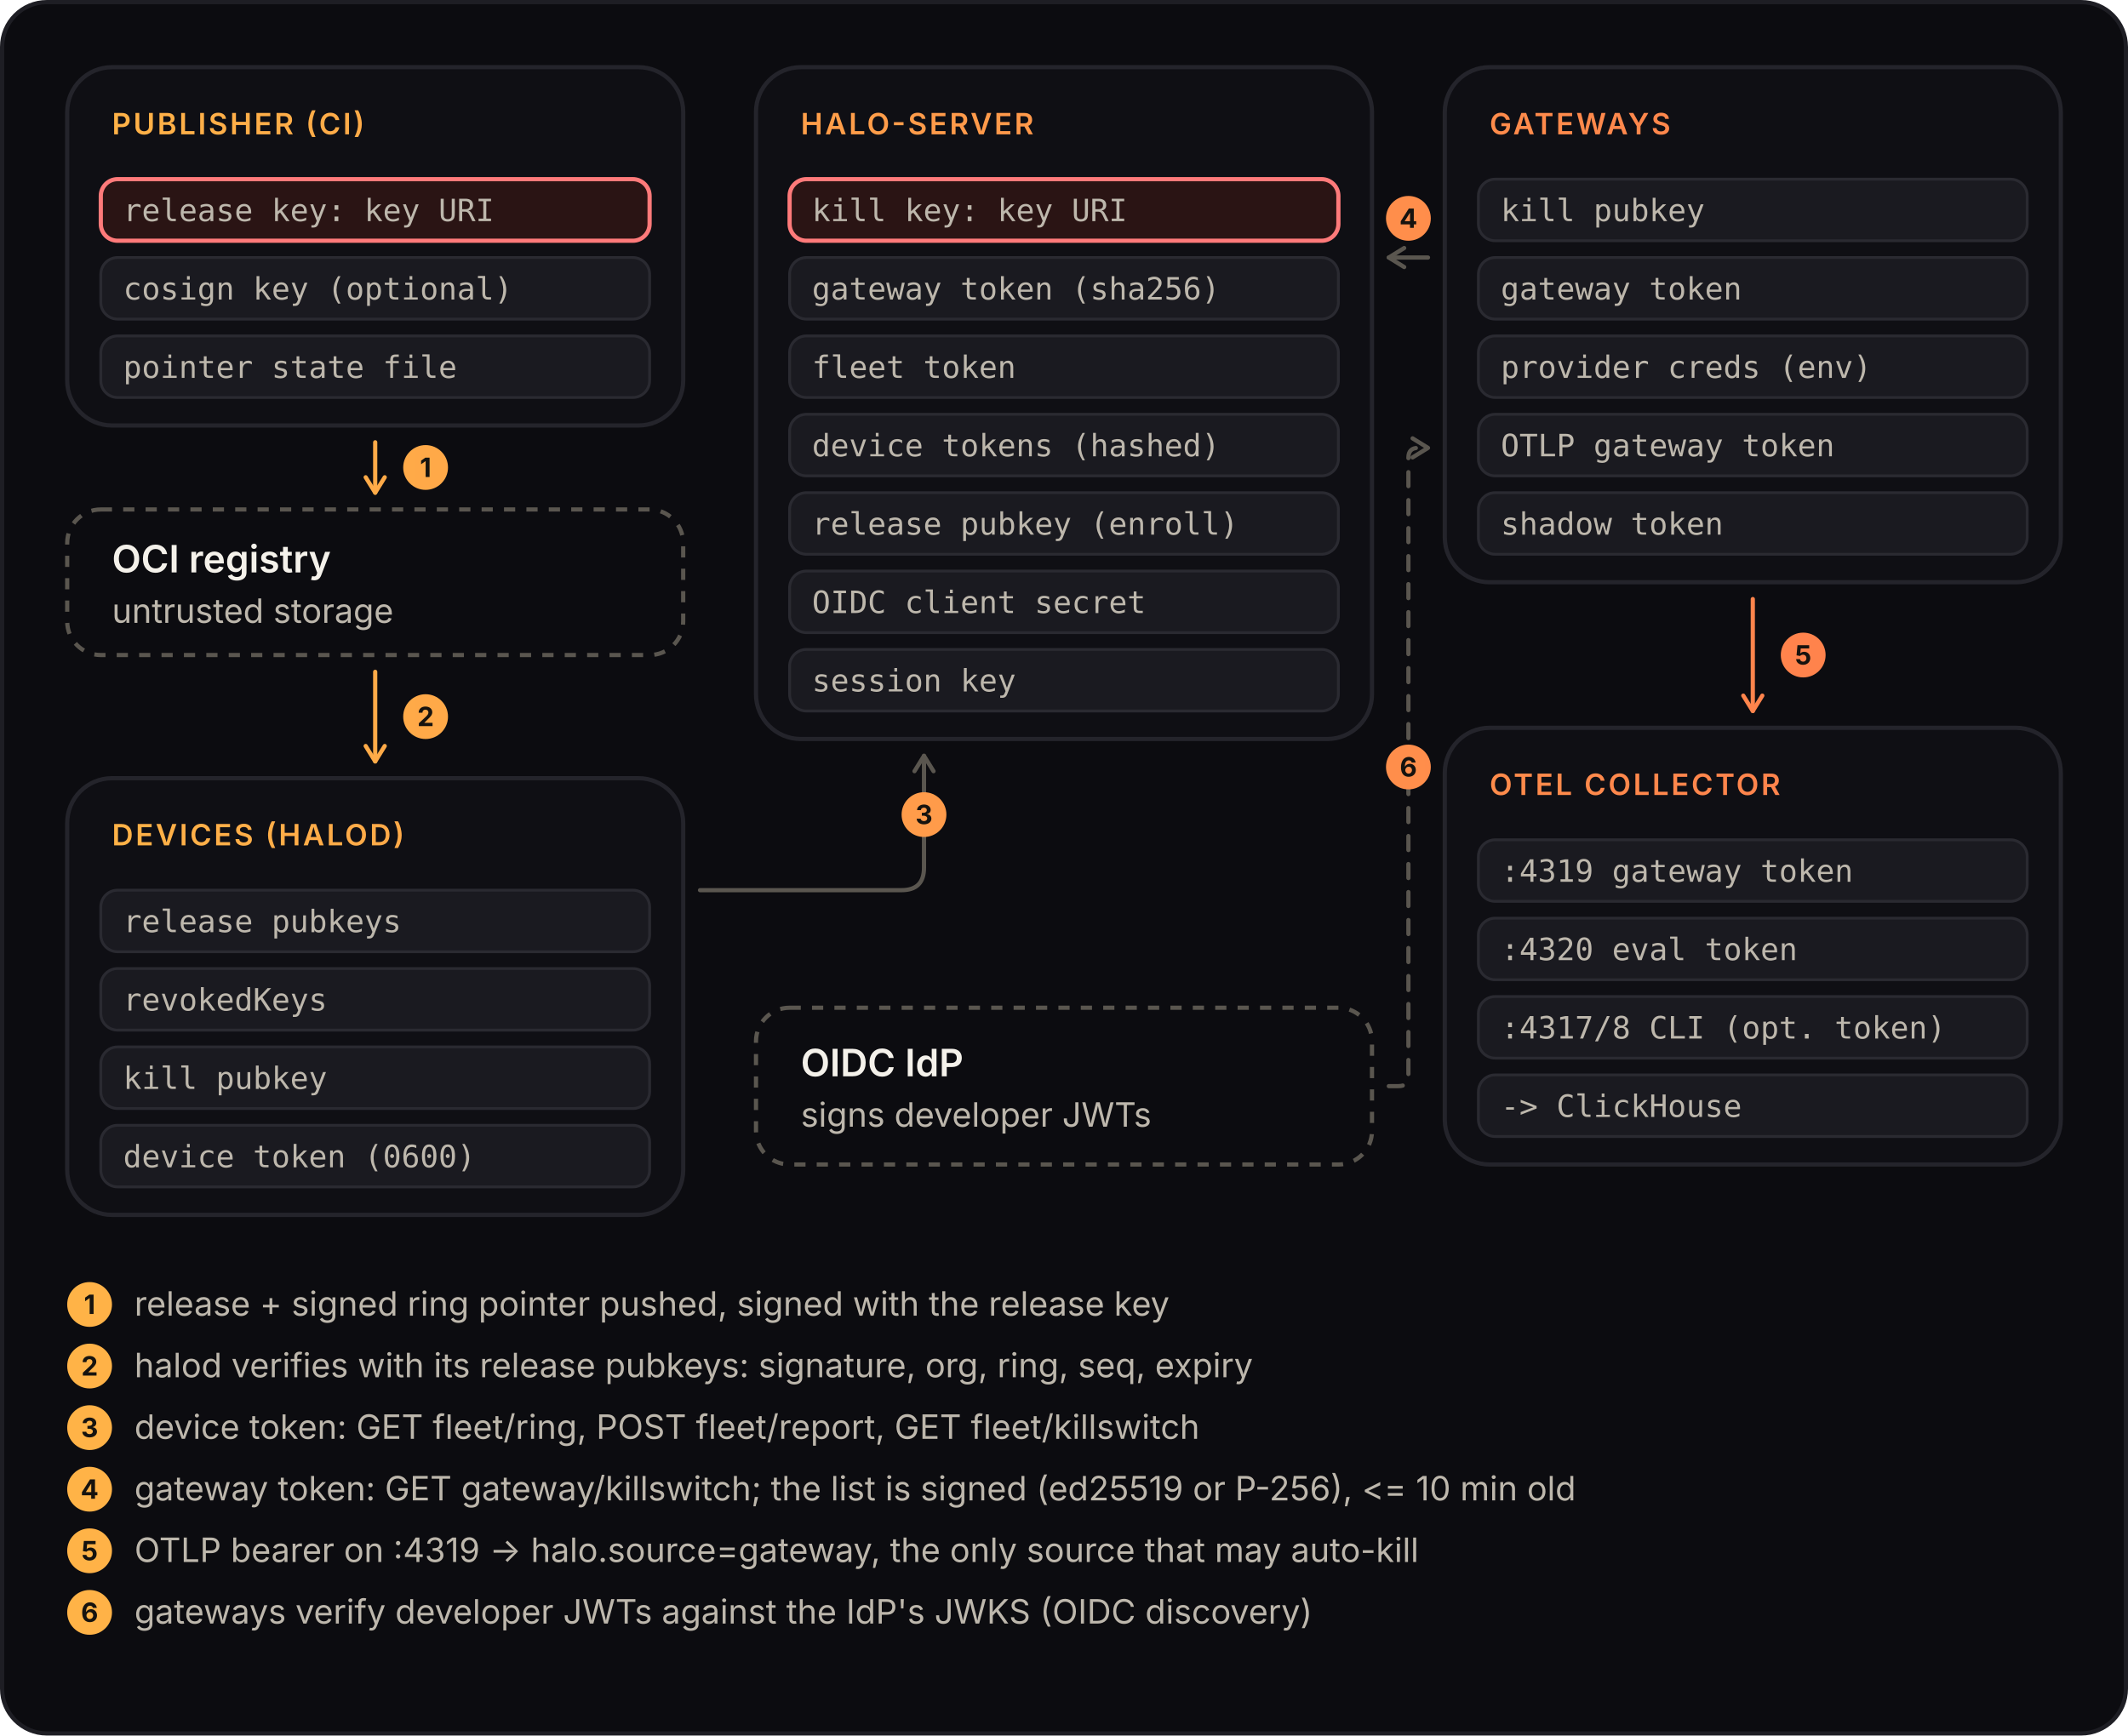
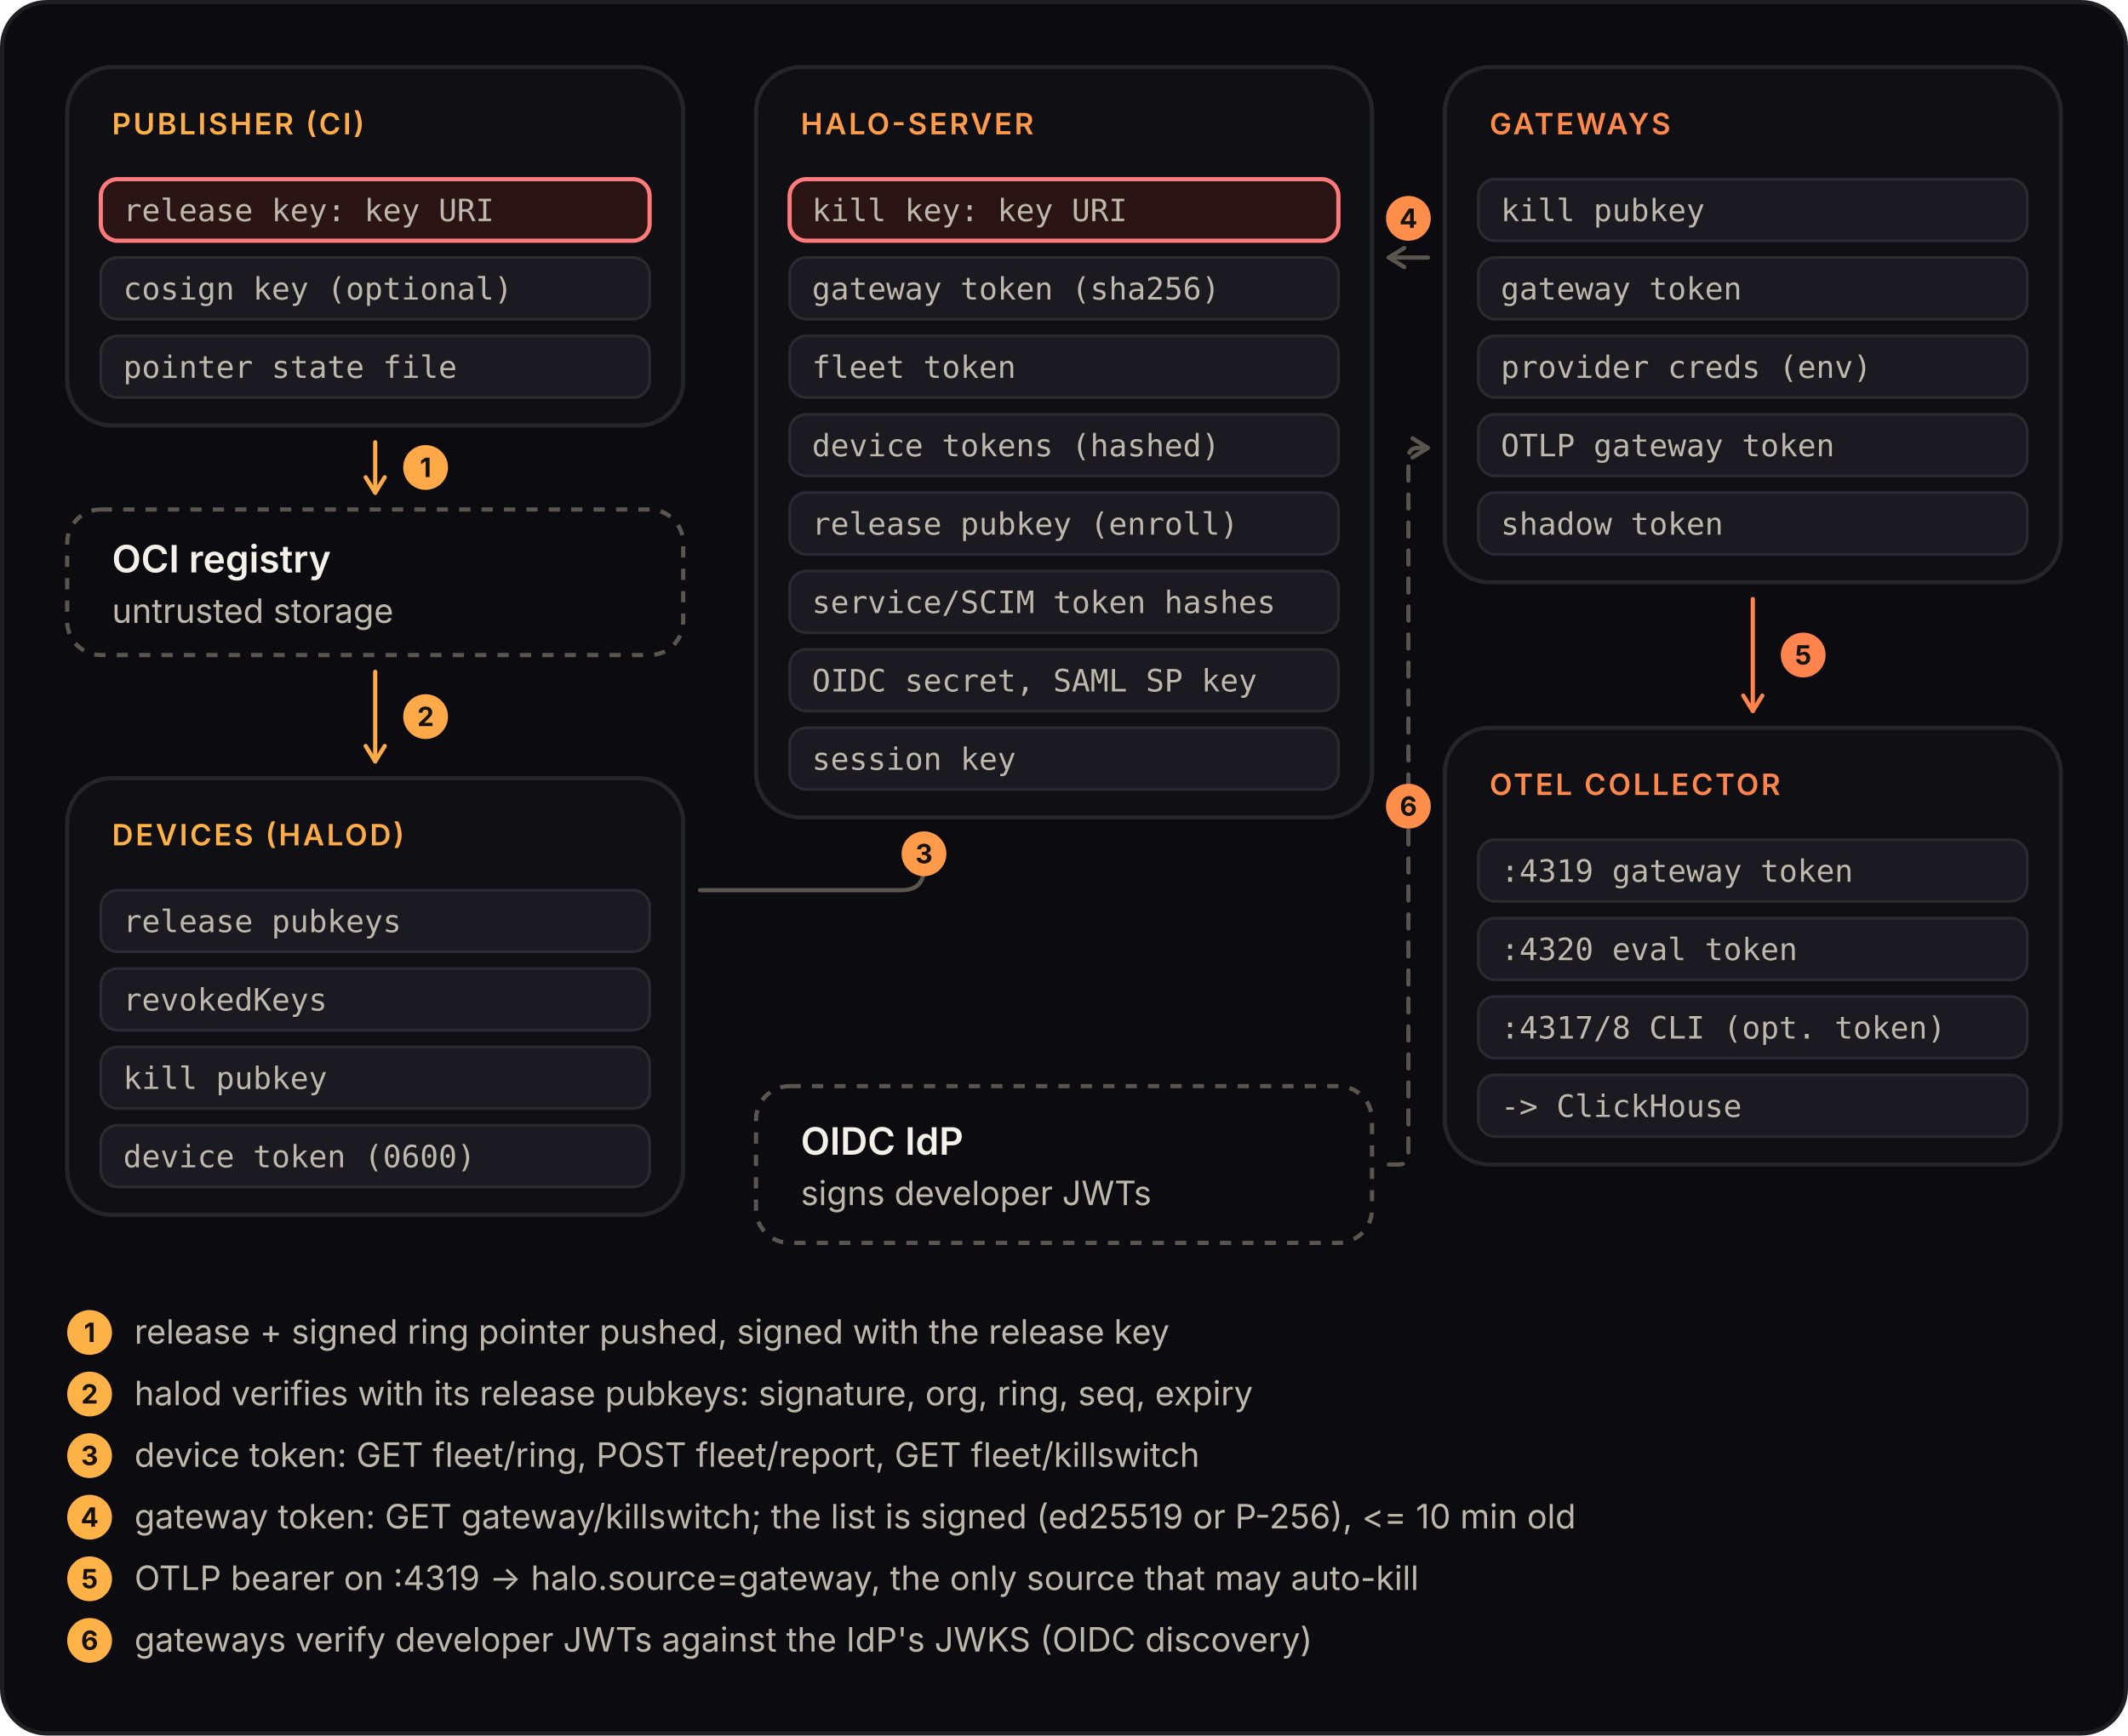
<svg xmlns="http://www.w3.org/2000/svg" viewBox="0 0 760 620" width="760" height="620" role="img" aria-labelledby="t d" font-family="ui-sans-serif,-apple-system,Inter,'Segoe UI',sans-serif">
  <style>
.cv{fill:#0c0c10;stroke:#1e1e24;stroke-width:1.5}
.card{fill:#121217;stroke:#2a2a31;stroke-width:1.5}
.soft{fill:url(#gs)}
.ring{fill:none;stroke:url(#ga);stroke-width:1.5}
.dcard{fill:#2a1414;stroke:#ff7a7a;stroke-width:1.5}
.ghost{fill:none;stroke:#5a564f;stroke-width:1.5;stroke-dasharray:4 4}
.zone{fill:#0f0f14;stroke:#24242b;stroke-width:1.5}
.chip{fill:#1a1a20;stroke:#2a2a31;stroke-width:1}
text{font-family:ui-sans-serif,-apple-system,Inter,'Segoe UI',sans-serif}
.t{font-size:13.5px;font-weight:600;fill:#f4f1ea}
.tm{font:600 12.5px ui-monospace,'SF Mono','JetBrains Mono',Menlo,Consolas,monospace;fill:#f4f1ea}
.td{fill:#ff7a7a}
.s{font-size:12px;fill:#bdb7ac}
.m{font:11px ui-monospace,'SF Mono','JetBrains Mono',Menlo,Consolas,monospace;fill:#bdb7ac}
.xs{font-size:10.5px;font-weight:500;fill:#9a958b}
.xm{font-family:ui-monospace,'SF Mono','JetBrains Mono',Menlo,Consolas,monospace;font-weight:400}
.xa{fill:url(#ga);font-weight:600}
.xd{fill:#ff7a7a;font-weight:600}
.xw{fill:#16130f;font-weight:600}
.k{font-size:10.5px;font-weight:600;letter-spacing:.08em;fill:#9a958b}
.ka{fill:url(#ga)}
.h1{font-size:42px;font-weight:700;letter-spacing:-.02em;fill:#f4f1ea}
.ln,.la,.ld,.lm{fill:none;stroke-width:1.5;stroke-linecap:round;stroke-linejoin:round}
.ln{stroke:#5a564f}.la{stroke:url(#ga)}.ld{stroke:#ff7a7a}.lm{stroke:#2a2a31}
.lane{stroke:#2a2a31;stroke-width:1.5;stroke-dasharray:3 4}
.dash{stroke-dasharray:5 5}
.dl{fill:#5a564f}.da{fill:url(#ga)}.dd{fill:#ff7a7a}
.pl{fill:#0c0c10}.pa{fill:#0c0c10;stroke:url(#ga);stroke-width:1}
.pd{fill:#2a1414;stroke:#ff7a7a;stroke-width:1}.ps{fill:url(#ga)}
.fa{fill:url(#ga)}.fs{fill:url(#gs)}.fm{fill:#1a1a20}.fd{fill:#ff7a7a}.ft{fill:#f4f1ea}
.bdg{fill:url(#ga)}.bn{font-size:9.5px;font-weight:700;fill:#16130f}
.ic{fill:none;stroke:url(#ga);stroke-width:1.75;stroke-linecap:round;stroke-linejoin:round}
.pkt{fill:url(#ga)}
.grow{transform-box:fill-box;transform-origin:left;animation:grow 4.8s cubic-bezier(.6,0,.2,1) infinite}
@keyframes grow{0%{transform:scaleX(.08)}25%{transform:scaleX(.3)}50%{transform:scaleX(.55)}75%,100%{transform:scaleX(1)}}
.flow{stroke-dasharray:4 6;animation:flow 1.1s linear infinite}
@keyframes flow{to{stroke-dashoffset:-20}}
.blink{animation:blink 3.2s ease-in-out infinite}
@keyframes blink{0%,100%{opacity:.18}35%,65%{opacity:1}}
.pulse{transform-box:fill-box;transform-origin:center;animation:pulse 2.8s ease-out infinite}
@keyframes pulse{0%{opacity:.55;transform:scale(.6)}100%{opacity:0;transform:scale(1.5)}}
@media (prefers-reduced-motion:reduce){.flow,.blink,.pulse,.grow{animation:none}.blink{opacity:1}.pulse,.pkt{display:none}}
</style>
  <defs>
    <linearGradient id="ga" gradientUnits="userSpaceOnUse" x1="0" y1="0" x2="760" y2="0">
      <stop offset="0" stop-color="#ffb547" />
      <stop offset="1" stop-color="#ff7a4d" />
    </linearGradient>
    <linearGradient id="gs" gradientUnits="userSpaceOnUse" x1="0" y1="0" x2="760" y2="0">
      <stop offset="0" stop-color="#ffb547" stop-opacity="0.12" />
      <stop offset="1" stop-color="#ff7a4d" stop-opacity="0.12" />
    </linearGradient>
    <filter id="sh" x="-10%" y="-10%" width="120%" height="140%">
      <feDropShadow dx="0" dy="1" stdDeviation="1.6" flood-color="#000000" flood-opacity="0.5" />
    </filter>
  </defs>
  <rect class="cv" x=".75" y=".75" width="758.5" height="618.5" rx="16" />
  <rect class="zone" x="24" y="24" width="220" height="128" rx="16" />
  <text class="k ka" x="40" y="48">PUBLISHER (CI)</text>
  <rect class="dcard" x="36" y="64" width="196" height="22" rx="6" />
  <text class="m" x="44" y="79">release key: key URI</text>
  <rect class="chip" x="36" y="92" width="196" height="22" rx="6" />
  <text class="m" x="44" y="107">cosign key (optional)</text>
  <rect class="chip" x="36" y="120" width="196" height="22" rx="6" />
  <text class="m" x="44" y="135">pointer state file</text>
-   <rect class="zone" x="270" y="24" width="220" height="240" rx="16" />
+   <rect class="zone" x="270" y="24" width="220" height="268" rx="16" />
  <text class="k ka" x="286" y="48">HALO-SERVER</text>
  <rect class="dcard" x="282" y="64" width="196" height="22" rx="6" />
  <text class="m" x="290" y="79">kill key: key URI</text>
  <rect class="chip" x="282" y="92" width="196" height="22" rx="6" />
  <text class="m" x="290" y="107">gateway token (sha256)</text>
  <rect class="chip" x="282" y="120" width="196" height="22" rx="6" />
  <text class="m" x="290" y="135">fleet token</text>
  <rect class="chip" x="282" y="148" width="196" height="22" rx="6" />
  <text class="m" x="290" y="163">device tokens (hashed)</text>
  <rect class="chip" x="282" y="176" width="196" height="22" rx="6" />
  <text class="m" x="290" y="191">release pubkey (enroll)</text>
  <rect class="chip" x="282" y="204" width="196" height="22" rx="6" />
-   <text class="m" x="290" y="219">OIDC client secret</text>
+   <text class="m" x="290" y="219">service/SCIM token hashes</text>
  <rect class="chip" x="282" y="232" width="196" height="22" rx="6" />
-   <text class="m" x="290" y="247">session key</text>
+   <text class="m" x="290" y="247">OIDC secret, SAML SP key</text>
+   <rect class="chip" x="282" y="260" width="196" height="22" rx="6" />
+   <text class="m" x="290" y="275">session key</text>
  <rect class="zone" x="516" y="24" width="220" height="184" rx="16" />
  <text class="k ka" x="532" y="48">GATEWAYS</text>
  <rect class="chip" x="528" y="64" width="196" height="22" rx="6" />
  <text class="m" x="536" y="79">kill pubkey</text>
  <rect class="chip" x="528" y="92" width="196" height="22" rx="6" />
  <text class="m" x="536" y="107">gateway token</text>
  <rect class="chip" x="528" y="120" width="196" height="22" rx="6" />
  <text class="m" x="536" y="135">provider creds (env)</text>
  <rect class="chip" x="528" y="148" width="196" height="22" rx="6" />
  <text class="m" x="536" y="163">OTLP gateway token</text>
  <rect class="chip" x="528" y="176" width="196" height="22" rx="6" />
  <text class="m" x="536" y="191">shadow token</text>
  <rect class="ghost" x="24" y="182" width="220" height="52" rx="12" />
  <text class="t" x="40" y="204.5">OCI registry</text>
  <text class="s" x="40" y="222.5">untrusted storage</text>
  <rect class="zone" x="24" y="278" width="220" height="156" rx="16" />
  <text class="k ka" x="40" y="302">DEVICES (HALOD)</text>
  <rect class="chip" x="36" y="318" width="196" height="22" rx="6" />
  <text class="m" x="44" y="333">release pubkeys</text>
  <rect class="chip" x="36" y="346" width="196" height="22" rx="6" />
  <text class="m" x="44" y="361">revokedKeys</text>
  <rect class="chip" x="36" y="374" width="196" height="22" rx="6" />
  <text class="m" x="44" y="389">kill pubkey</text>
  <rect class="chip" x="36" y="402" width="196" height="22" rx="6" />
  <text class="m" x="44" y="417">device token (0600)</text>
  <rect class="zone" x="516" y="260" width="220" height="156" rx="16" />
  <text class="k ka" x="532" y="284">OTEL COLLECTOR</text>
  <rect class="chip" x="528" y="300" width="196" height="22" rx="6" />
  <text class="m" x="536" y="315">:4319 gateway token</text>
  <rect class="chip" x="528" y="328" width="196" height="22" rx="6" />
  <text class="m" x="536" y="343">:4320 eval token</text>
  <rect class="chip" x="528" y="356" width="196" height="22" rx="6" />
  <text class="m" x="536" y="371">:4317/8 CLI (opt. token)</text>
  <rect class="chip" x="528" y="384" width="196" height="22" rx="6" />
  <text class="m" x="536" y="399">-&gt; ClickHouse</text>
-   <rect class="ghost" x="270" y="360" width="220" height="56" rx="12" />
-   <text class="t" x="286" y="384.5">OIDC IdP</text>
-   <text class="s" x="286" y="402.5">signs developer JWTs</text>
+   <rect class="ghost" x="270" y="388" width="220" height="56" rx="12" />
+   <text class="t" x="286" y="412.5">OIDC IdP</text>
+   <text class="s" x="286" y="430.5">signs developer JWTs</text>
  <path class="la" d="M134 158L134 176" />
  <path class="la hd" d="M130.6 170.5L134 176L137.4 170.5" />
  <circle class="bdg" cx="152.0" cy="167.0" r="8" />
  <text class="bn" x="152.0" y="170.4" text-anchor="middle">1</text>
  <path class="la" d="M134 240L134 272" />
  <path class="la hd" d="M130.6 266.5L134 272L137.4 266.5" />
  <circle class="bdg" cx="152.0" cy="256.0" r="8" />
  <text class="bn" x="152.0" y="259.4" text-anchor="middle">2</text>
-   <path class="ln" d="M250 318L322.0 318.0Q330 318 330.0 310.0L330 270" />
-   <path class="ln hd" d="M333.4 275.5L330 270L326.6 275.5" />
-   <circle class="bdg" cx="330" cy="291.0" r="8" />
-   <text class="bn" x="330" y="294.4" text-anchor="middle">3</text>
+   <path class="ln" d="M250 318L322.0 318.0Q330 318 330.0 310.0L330 298" />
+   <path class="ln hd" d="M333.4 303.5L330 298L326.6 303.5" />
+   <circle class="bdg" cx="330" cy="305.0" r="8" />
+   <text class="bn" x="330" y="308.4" text-anchor="middle">3</text>
  <path class="ln" d="M510 92L496 92" />
  <path class="ln hd" d="M501.5 88.6L496 92L501.5 95.4" />
  <circle class="bdg" cx="503.0" cy="78" r="8" />
  <text class="bn" x="503.0" y="81.4" text-anchor="middle">4</text>
  <path class="la" d="M626 214L626 254" />
  <path class="la hd" d="M622.6 248.5L626 254L629.4 248.5" />
  <circle class="bdg" cx="644.0" cy="234.0" r="8" />
  <text class="bn" x="644.0" y="237.4" text-anchor="middle">5</text>
-   <path class="ln dash" d="M496 388L499.5 388.0Q503 388 503.0 384.5L503.0 163.5Q503 160 506.5 160.0L510 160" />
+   <path class="ln dash" d="M496 416L499.5 416.0Q503 416 503.0 412.5L503.0 163.5Q503 160 506.5 160.0L510 160" />
  <path class="ln hd" d="M504.5 163.4L510 160L504.5 156.6" />
-   <circle class="bdg" cx="503.0" cy="274.0" r="8" />
-   <text class="bn" x="503.0" y="277.4" text-anchor="middle">6</text>
-   <circle class="bdg" cx="32" cy="466" r="8" />
-   <text class="bn" x="32" y="469.4" text-anchor="middle">1</text>
-   <text class="s" x="48" y="470">release + signed ring pointer pushed, signed with the release key</text>
-   <circle class="bdg" cx="32" cy="488" r="8" />
-   <text class="bn" x="32" y="491.4" text-anchor="middle">2</text>
-   <text class="s" x="48" y="492">halod verifies with its release pubkeys: signature, org, ring, seq, expiry</text>
-   <circle class="bdg" cx="32" cy="510" r="8" />
-   <text class="bn" x="32" y="513.4" text-anchor="middle">3</text>
-   <text class="s" x="48" y="514">device token: GET fleet/ring, POST fleet/report, GET fleet/killswitch</text>
-   <circle class="bdg" cx="32" cy="532" r="8" />
-   <text class="bn" x="32" y="535.4" text-anchor="middle">4</text>
-   <text class="s" x="48" y="536">gateway token: GET gateway/killswitch; the list is signed (ed25519 or P-256), &lt;= 10 min old</text>
-   <circle class="bdg" cx="32" cy="554" r="8" />
-   <text class="bn" x="32" y="557.4" text-anchor="middle">5</text>
-   <text class="s" x="48" y="558">OTLP bearer on :4319 -&gt; halo.source=gateway, the only source that may auto-kill</text>
-   <circle class="bdg" cx="32" cy="576" r="8" />
-   <text class="bn" x="32" y="579.4" text-anchor="middle">6</text>
-   <text class="s" x="48" y="580">gateways verify developer JWTs against the IdP's JWKS (OIDC discovery)</text>
+   <circle class="bdg" cx="503.0" cy="288.0" r="8" />
+   <text class="bn" x="503.0" y="291.4" text-anchor="middle">6</text>
+   <circle class="bdg" cx="32" cy="476" r="8" />
+   <text class="bn" x="32" y="479.4" text-anchor="middle">1</text>
+   <text class="s" x="48" y="480">release + signed ring pointer pushed, signed with the release key</text>
+   <circle class="bdg" cx="32" cy="498" r="8" />
+   <text class="bn" x="32" y="501.4" text-anchor="middle">2</text>
+   <text class="s" x="48" y="502">halod verifies with its release pubkeys: signature, org, ring, seq, expiry</text>
+   <circle class="bdg" cx="32" cy="520" r="8" />
+   <text class="bn" x="32" y="523.4" text-anchor="middle">3</text>
+   <text class="s" x="48" y="524">device token: GET fleet/ring, POST fleet/report, GET fleet/killswitch</text>
+   <circle class="bdg" cx="32" cy="542" r="8" />
+   <text class="bn" x="32" y="545.4" text-anchor="middle">4</text>
+   <text class="s" x="48" y="546">gateway token: GET gateway/killswitch; the list is signed (ed25519 or P-256), &lt;= 10 min old</text>
+   <circle class="bdg" cx="32" cy="564" r="8" />
+   <text class="bn" x="32" y="567.4" text-anchor="middle">5</text>
+   <text class="s" x="48" y="568">OTLP bearer on :4319 -&gt; halo.source=gateway, the only source that may auto-kill</text>
+   <circle class="bdg" cx="32" cy="586" r="8" />
+   <text class="bn" x="32" y="589.4" text-anchor="middle">6</text>
+   <text class="s" x="48" y="590">gateways verify developer JWTs against the IdP's JWKS (OIDC discovery)</text>
</svg>
